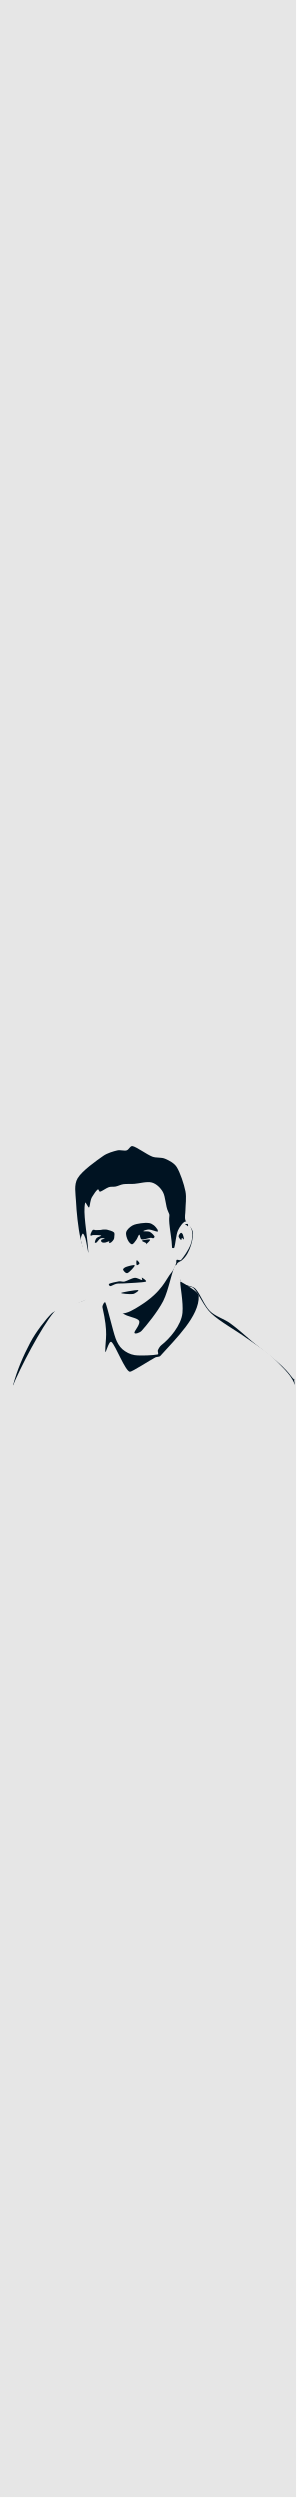
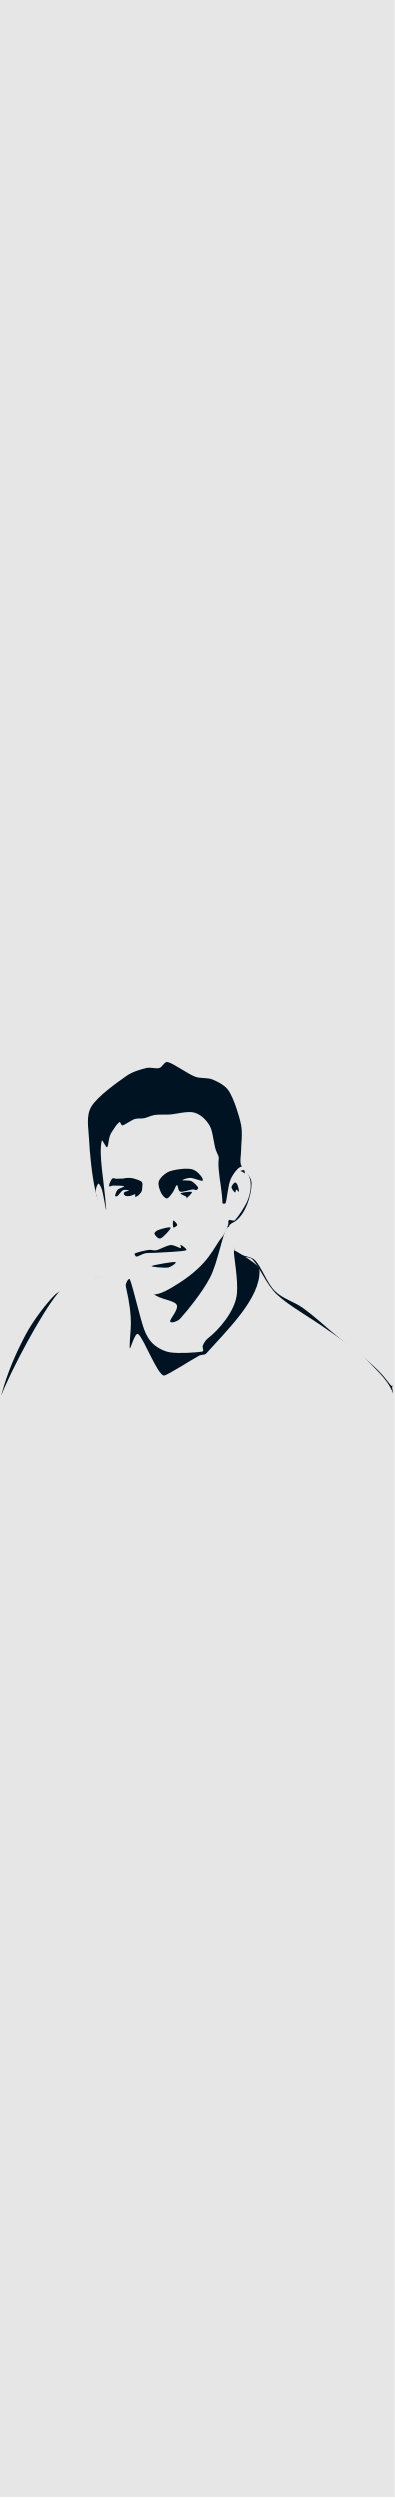
- <svg xmlns="http://www.w3.org/2000/svg" width="100%" height="100%" viewBox="0 0 45 380" version="1.1" xml:space="preserve" style="fill-rule:evenodd;clip-rule:evenodd;stroke-linejoin:round;stroke-miterlimit:2;">
-   <rect id="JeremyBlankPanel" x="0" y="0" width="45" height="379.559" style="fill:none;" />
+ <svg xmlns="http://www.w3.org/2000/svg" width="100%" height="100%" viewBox="0 0 60 380" version="1.1" xml:space="preserve" style="fill-rule:evenodd;clip-rule:evenodd;stroke-linejoin:round;stroke-miterlimit:2;">
+   <rect id="JeremyBlankPanel" x="0" y="0" width="60" height="379.559" style="fill:none;" />
  <clipPath id="_clip1">
-     <rect x="0" y="0" width="45" height="379.559" />
+     <rect x="0" y="0" width="60" height="379.559" />
  </clipPath>
  <g clip-path="url(#_clip1)">
    <g id="Layer1">
-       <rect id="background" x="0" y="0" width="45" height="379.559" style="fill:#e6e6e6;" />
+       <rect id="background" x="-0" y="0" width="60" height="379.559" style="fill:#e6e6e6;" />
      <g id="illustration">
-         <path d="M1.972,210.606c0.638,-2.422 1.604,-4.584 2.623,-6.524c0.852,-1.622 2.368,-3.567 3.252,-4.434c0.52,-0.511 1.386,-0.463 2.047,-0.77c1.138,-0.527 4.114,-1.429 4.782,-2.394c0.661,-0.956 -0.442,-2.285 -0.773,-3.399c-0.404,-1.362 -1.286,-3.13 -1.654,-4.773c-0.392,-1.752 -0.625,-4.195 -0.699,-5.733c-0.056,-1.167 -0.346,-2.494 0.257,-3.495c0.69,-1.146 2.879,-2.68 3.883,-3.383c0.628,-0.441 1.551,-0.7 2.142,-0.84c0.457,-0.108 1.018,0.109 1.407,0c0.363,-0.101 0.558,-0.74 0.924,-0.652c0.65,0.158 2.154,1.276 2.977,1.596c0.616,0.239 1.348,0.066 1.956,0.326c0.621,0.266 1.385,0.655 1.77,1.27c0.515,0.824 1.1,2.576 1.32,3.67c0.19,0.944 -0,2.156 -0,2.891c-0,0.506 -0.157,1.037 -0,1.518c0.191,0.59 1.147,1.111 1.15,2.024c0.004,1.292 -0.735,3.697 -2.1,4.306c-0.889,0.397 -0.247,1.747 0.268,2.986c0.305,0.734 1.629,0.51 2.204,1.096c0.732,0.745 1.309,2.503 2.184,3.374c0.847,0.844 2.098,1.159 3.069,1.856c1.043,0.748 2.145,1.734 3.189,2.634c1.528,1.318 4.64,3.442 5.977,5.27c1.193,1.63 0.291,-0.521 0.702,1.456l-42.857,0.124Z" style="fill:#001322;" />
+         <path d="M0.221,211.997c0.887,-3.365 2.229,-6.369 3.644,-9.063c1.184,-2.255 3.29,-4.956 4.517,-6.161c0.723,-0.71 1.926,-0.643 2.845,-1.069c1.582,-0.733 5.716,-1.986 6.644,-3.327c0.919,-1.327 -0.614,-3.174 -1.074,-4.722c-0.562,-1.892 -1.787,-4.349 -2.298,-6.631c-0.545,-2.434 -0.869,-5.829 -0.971,-7.966c-0.078,-1.621 -0.481,-3.464 0.356,-4.855c0.959,-1.592 4,-3.723 5.395,-4.7c0.873,-0.612 2.155,-0.972 2.977,-1.166c0.634,-0.15 1.414,0.151 1.954,-0c0.504,-0.141 0.775,-1.029 1.284,-0.906c0.903,0.218 2.993,1.772 4.135,2.216c0.856,0.334 1.874,0.092 2.719,0.454c0.862,0.37 1.924,0.909 2.459,1.765c0.715,1.144 1.527,3.578 1.833,5.097c0.264,1.313 -0,2.996 -0,4.017c-0,0.703 -0.218,1.441 -0,2.109c0.266,0.821 1.594,1.545 1.598,2.812c0.005,1.796 -1.021,5.137 -2.918,5.983c-1.234,0.551 -0.342,2.427 0.372,4.148c0.424,1.02 2.264,0.709 3.063,1.522c1.016,1.035 1.818,3.478 3.034,4.689c1.177,1.172 2.914,1.609 4.264,2.577c1.448,1.04 2.979,2.41 4.43,3.661c2.123,1.831 6.446,4.782 8.305,7.322c1.656,2.264 0.403,-0.724 0.975,2.022l-59.542,0.172Z" style="fill:#001322;" />
        <g id="white">
-           <path id="face" d="M14.864,180.788c-0.363,0.289 -0.518,0.645 -0.8,1.037c-0.399,0.555 -0.347,1.39 -0.508,1.682c-0.124,0.226 -0.552,-0.956 -0.615,-0.675c-0.349,1.552 0.262,4.324 0.488,7.454c0.05,0.7 -0.303,-1.598 -0.445,-2.059c-0.08,-0.261 -0.292,-0.757 -0.407,-0.711c-0.116,0.046 -0.357,0.652 -0.287,0.988c0.299,1.42 1.354,5.542 2.273,7.176c0.107,0.191 0.399,0.439 0.414,0.482c0.283,0.783 0.421,1.113 0.954,1.746c0.582,0.691 1.605,1.625 2.482,1.726c0.878,0.102 2.058,-0.663 2.784,-1.115c3.543,-2.203 3.968,-4.059 4.897,-5.139c0.326,-0.379 0.547,-1.028 0.675,-1.341c0.069,-0.168 -0.033,-0.447 0.094,-0.536c0.127,-0.09 0.515,0.162 0.666,-0c0.347,-0.375 1.135,-1.529 1.414,-2.249c0.251,-0.648 0.374,-1.47 0.259,-2.069c-0.112,-0.588 -0.589,-1.5 -0.948,-1.525c-0.359,-0.024 -0.959,0.818 -1.206,1.376c-0.292,0.662 -0.398,2.161 -0.548,2.593c-0.038,0.111 -0.346,0.118 -0.349,0.002c-0.039,-1.26 -0.299,-2.415 -0.407,-3.627c-0.128,-1.448 0.192,-1.097 -0.188,-1.854c-0.394,-0.786 -0.383,-2.227 -0.796,-2.962c-0.364,-0.645 -0.973,-1.246 -1.686,-1.447c-0.732,-0.206 -1.984,0.168 -2.705,0.21c-0.54,0.032 -1.157,-0.02 -1.621,0.047c-0.401,0.058 -0.797,0.281 -1.163,0.355c-0.339,0.07 -0.706,-0.016 -1.035,0.093c-0.395,0.13 -1.055,0.635 -1.336,0.692c-0.162,0.033 -0.221,-0.453 -0.35,-0.35Z" style="fill:#e6e6e6;" />
-           <path id="body" d="M45,211.001c-0.514,-1.858 -1.791,-2.862 -3.072,-4.218c-1.271,-1.345 -2.917,-2.278 -4.414,-3.367c-1.64,-1.193 -4.082,-2.526 -5.426,-3.793c-1.124,-1.058 -1.905,-3.067 -2.64,-3.806c-0.44,-0.443 -1.38,-0.133 -1.766,-0.625c-0.459,-0.586 -0.512,-3.321 -0.993,-2.891c-0.48,0.431 -1.028,3.807 -1.89,5.472c-0.855,1.653 -2.552,3.715 -3.28,4.518c-0.252,0.278 -1.022,0.553 -1.087,0.297c-0.065,-0.256 0.994,-1.34 0.699,-1.836c-0.295,-0.495 -1.772,-0.558 -2.469,-1.138c-1.031,-0.855 -2.735,-3.668 -3.713,-3.997c-0.933,-0.315 -1.3,1.531 -2.155,2.02c-1.134,0.648 -3.582,0.582 -4.648,1.867c-1.797,2.163 -5.115,8.383 -6.333,11.497l43.187,-0Z" style="fill:#e6e6e6;" />
+           <path id="face" d="M18.131,170.571c-0.504,0.402 -0.719,0.896 -1.11,1.44c-0.555,0.772 -0.483,1.932 -0.706,2.337c-0.173,0.314 -0.767,-1.328 -0.855,-0.937c-0.485,2.156 0.365,6.007 0.678,10.355c0.07,0.973 -0.421,-2.219 -0.618,-2.86c-0.112,-0.363 -0.405,-1.052 -0.566,-0.988c-0.161,0.064 -0.496,0.906 -0.398,1.372c0.415,1.973 1.881,7.701 3.157,9.97c0.149,0.265 0.555,0.61 0.576,0.67c0.393,1.088 0.584,1.546 1.326,2.426c0.808,0.96 2.229,2.257 3.448,2.398c1.219,0.142 2.859,-0.921 3.868,-1.549c4.922,-3.061 5.513,-5.64 6.803,-7.14c0.453,-0.527 0.759,-1.429 0.937,-1.863c0.096,-0.234 -0.045,-0.621 0.131,-0.745c0.176,-0.125 0.716,0.226 0.926,-0c0.481,-0.521 1.576,-2.124 1.964,-3.124c0.349,-0.901 0.52,-2.043 0.36,-2.875c-0.156,-0.816 -0.819,-2.084 -1.317,-2.118c-0.499,-0.034 -1.333,1.136 -1.676,1.911c-0.406,0.919 -0.553,3.002 -0.761,3.603c-0.053,0.153 -0.48,0.164 -0.485,0.002c-0.055,-1.749 -0.416,-3.355 -0.565,-5.039c-0.179,-2.011 0.266,-1.524 -0.262,-2.576c-0.548,-1.091 -0.531,-3.093 -1.106,-4.114c-0.505,-0.897 -1.352,-1.731 -2.342,-2.011c-1.016,-0.286 -2.756,0.233 -3.758,0.292c-0.75,0.045 -1.608,-0.028 -2.253,0.065c-0.557,0.08 -1.106,0.391 -1.615,0.494c-0.471,0.097 -0.981,-0.023 -1.438,0.128c-0.549,0.182 -1.465,0.883 -1.856,0.963c-0.225,0.045 -0.307,-0.63 -0.487,-0.487Z" style="fill:#e6e6e6;" />
+           <path id="body" d="M60,212.546c-0.714,-2.582 -2.488,-3.976 -4.269,-5.86c-1.765,-1.868 -4.052,-3.166 -6.131,-4.678c-2.279,-1.658 -5.672,-3.509 -7.539,-5.269c-1.562,-1.471 -2.647,-4.262 -3.667,-5.288c-0.612,-0.616 -1.918,-0.186 -2.454,-0.868c-0.638,-0.814 -0.711,-4.615 -1.379,-4.017c-0.668,0.598 -1.429,5.289 -2.626,7.602c-1.188,2.296 -3.546,5.161 -4.557,6.276c-0.351,0.387 -1.421,0.77 -1.511,0.413c-0.09,-0.355 1.381,-1.861 0.972,-2.55c-0.41,-0.688 -2.462,-0.776 -3.431,-1.581c-1.431,-1.188 -3.799,-5.096 -5.158,-5.554c-1.296,-0.437 -1.807,2.128 -2.994,2.807c-1.576,0.9 -4.976,0.809 -6.458,2.594c-2.496,3.005 -7.106,11.646 -8.798,15.973l60,-0Z" style="fill:#e6e6e6;" />
        </g>
        <g id="black">
-           <path d="M17.312,187.314c-0.18,-0.174 -0.732,-0.328 -1.02,-0.398c-0.228,-0.055 -0.541,-0.023 -0.705,-0.017c-0.093,0.003 -0.182,0.046 -0.275,0.054c-0.173,0.013 -0.564,0.027 -0.765,0.026c-0.146,0 -0.319,-0.113 -0.438,-0.028c-0.127,0.091 -0.268,0.43 -0.322,0.574c-0.034,0.092 -0.063,0.261 -0,0.295c0.063,0.034 0.248,-0.091 0.377,-0.092c0.266,-0.003 1.129,-0.001 1.216,0.075c0.087,0.075 -0.532,0.203 -0.693,0.377c-0.162,0.173 -0.273,0.548 -0.278,0.662c-0.003,0.085 0.182,0.076 0.251,0.027c0.144,-0.101 0.406,-0.532 0.617,-0.634c0.195,-0.093 0.623,-0.005 0.649,0.027c0.027,0.033 -0.395,0.102 -0.489,0.168c-0.065,0.047 -0.095,0.159 -0.072,0.231c0.023,0.071 0.118,0.17 0.21,0.198c0.109,0.034 0.3,0.032 0.446,0.006c0.17,-0.03 0.477,-0.198 0.572,-0.184c0.088,0.013 -0.055,0.244 0,0.267c0.055,0.023 0.237,-0.054 0.329,-0.127c0.116,-0.093 0.293,-0.288 0.368,-0.432c0.068,-0.128 0.08,-0.283 0.083,-0.428c0.004,-0.18 0.095,-0.496 -0.061,-0.647Z" style="fill:#001322;" />
-           <path d="M20.065,189.127c-0.219,0.005 -0.517,-0.373 -0.647,-0.65c-0.146,-0.311 -0.342,-0.851 -0.229,-1.214c0.113,-0.363 0.531,-0.743 0.905,-0.965c0.374,-0.221 0.909,-0.298 1.34,-0.363c0.41,-0.062 0.92,-0.077 1.244,-0.027c0.256,0.041 0.497,0.175 0.702,0.333c0.21,0.163 0.465,0.482 0.558,0.643c0.054,0.094 0.108,0.325 -0,0.325c-0.216,0 -0.933,-0.313 -1.293,-0.325c-0.302,-0.01 -0.889,0.194 -0.87,0.253c0.019,0.059 0.702,-0.026 0.985,0.104c0.283,0.131 0.622,0.516 0.716,0.677c0.054,0.094 -0.06,0.25 -0.155,0.288c-0.096,0.038 -0.279,-0.076 -0.42,-0.062c-0.299,0.03 -1.085,0.319 -1.373,0.241c-0.256,-0.069 -0.222,-0.72 -0.355,-0.71c-0.133,0.009 -0.263,0.533 -0.443,0.768c-0.184,0.242 -0.446,0.678 -0.665,0.684Z" style="fill:#001322;" />
-           <path d="M18.711,192.994c-0.037,-0.155 0.254,-0.347 0.444,-0.418c0.295,-0.109 1.286,-0.393 1.323,-0.239c0.037,0.156 -0.807,1.061 -1.101,1.17c-0.263,0.098 -0.629,-0.358 -0.666,-0.513Z" style="fill:#001322;" />
-           <path d="M20.777,192.292c-0.072,-0.078 -0.072,-0.69 -0,-0.734c0.071,-0.044 0.428,0.347 0.428,0.469c-0,0.123 -0.357,0.343 -0.428,0.265Z" style="fill:#001322;" />
-           <path d="M18.416,196.523c0.124,-0.1 2.247,-0.465 2.548,-0.437c0.301,0.027 -0.429,0.546 -0.743,0.6c-0.424,0.073 -1.929,-0.063 -1.805,-0.163Z" style="fill:#001322;" />
-           <path d="M16.581,195.143c0.223,-0.121 1.125,-0.324 1.514,-0.381c0.27,-0.04 0.551,0.099 0.817,0.04c0.397,-0.088 1.123,-0.528 1.567,-0.569c0.381,-0.034 0.916,0.333 1.099,0.327c0.12,-0.004 -0.096,-0.403 -0,-0.361c0.096,0.042 0.845,0.531 0.577,0.613c-0.479,0.148 -2.704,0.22 -3.447,0.273c-0.337,0.025 -0.686,-0.018 -1.011,0.049c-0.325,0.068 -0.753,0.356 -0.939,0.358c-0.13,0.001 -0.292,-0.286 -0.177,-0.349Z" style="fill:#001322;" />
-           <path d="M21.578,188.569c-0.098,0.088 0.529,0.29 0.634,0.383c0.044,0.039 -0.043,0.213 0,0.175c0.098,-0.088 0.695,-0.609 0.589,-0.702c-0.106,-0.093 -1.125,0.056 -1.223,0.144Z" style="fill:#001322;" />
-           <path d="M27.146,187.918c0.004,0.181 0.29,0.517 0.376,0.558c0.086,0.042 0.067,-0.296 0.139,-0.311c0.073,-0.015 0.275,0.31 0.296,0.222c0.021,-0.089 -0.092,-0.588 -0.169,-0.753c-0.053,-0.114 -0.186,-0.286 -0.293,-0.239c-0.107,0.048 -0.354,0.343 -0.349,0.523Z" style="fill:#001322;" />
-           <path d="M28.125,186.12c0.024,-0.032 0.329,-0.121 0.404,-0.075c0.075,0.047 0.071,0.319 0.047,0.351c-0.025,0.032 -0.122,-0.116 -0.193,-0.159c-0.075,-0.046 -0.283,-0.085 -0.258,-0.117Z" style="fill:#001322;" />
-           <path d="M16.024,197.996c0.333,0.787 1.118,4.266 1.55,5.448c0.222,0.609 0.556,1.221 1.038,1.643c0.481,0.422 1.173,0.79 1.85,0.89c0.891,0.132 2.907,0.025 3.497,-0.1c0.212,-0.044 -0.04,-0.446 0.042,-0.646c0.097,-0.237 0.29,-0.585 0.54,-0.778c1.226,-0.947 3.02,-3.013 3.194,-4.904c0.148,-1.607 -0.361,-4.061 -0.334,-4.706c0.006,-0.15 1.587,0.879 2.055,1.237c0.312,0.239 0.734,0.519 0.75,0.912c0.122,3.032 -3.5,6.503 -5.826,9.097c-0.18,0.201 -0.534,0.115 -0.773,0.24c-0.771,0.403 -3.551,2.2 -3.855,2.179c-0.705,-0.051 -2.175,-3.995 -2.801,-4.522c-0.423,-0.356 -0.958,2.212 -0.953,1.361c0.012,-1.921 0.489,-2.599 -0.423,-6.628c-0.062,-0.277 0.338,-0.985 0.449,-0.723Z" style="fill:#001322;" />
+           <path d="M21.533,179.638c-0.25,-0.242 -1.017,-0.457 -1.417,-0.553c-0.317,-0.077 -0.752,-0.033 -0.979,-0.025c-0.13,0.005 -0.253,0.065 -0.382,0.075c-0.241,0.018 -0.785,0.038 -1.063,0.037c-0.204,0 -0.444,-0.157 -0.61,-0.038c-0.176,0.126 -0.372,0.596 -0.446,0.797c-0.048,0.128 -0.088,0.362 -0,0.409c0.087,0.047 0.344,-0.126 0.524,-0.128c0.369,-0.004 1.568,-0.001 1.689,0.104c0.121,0.104 -0.739,0.283 -0.964,0.524c-0.225,0.241 -0.379,0.761 -0.385,0.921c-0.004,0.117 0.252,0.104 0.348,0.037c0.201,-0.141 0.564,-0.74 0.858,-0.88c0.271,-0.13 0.865,-0.008 0.902,0.037c0.037,0.045 -0.55,0.141 -0.68,0.233c-0.091,0.065 -0.132,0.221 -0.1,0.32c0.032,0.1 0.164,0.236 0.291,0.276c0.152,0.047 0.417,0.044 0.621,0.009c0.236,-0.042 0.662,-0.276 0.794,-0.256c0.123,0.017 -0.076,0.338 0,0.37c0.076,0.033 0.33,-0.074 0.457,-0.176c0.161,-0.13 0.407,-0.4 0.511,-0.6c0.094,-0.178 0.111,-0.393 0.115,-0.595c0.005,-0.249 0.132,-0.689 -0.084,-0.898Z" style="fill:#001322;" />
+           <path d="M25.357,182.156c-0.304,0.007 -0.718,-0.518 -0.899,-0.903c-0.203,-0.431 -0.474,-1.182 -0.317,-1.686c0.156,-0.505 0.737,-1.033 1.257,-1.341c0.52,-0.307 1.263,-0.414 1.862,-0.504c0.569,-0.086 1.277,-0.108 1.728,-0.038c0.355,0.056 0.691,0.243 0.975,0.463c0.292,0.226 0.646,0.669 0.775,0.893c0.075,0.13 0.15,0.452 -0,0.452c-0.3,-0 -1.295,-0.435 -1.796,-0.452c-0.419,-0.014 -1.235,0.269 -1.208,0.351c0.026,0.083 0.974,-0.036 1.368,0.145c0.393,0.181 0.864,0.717 0.994,0.941c0.076,0.131 -0.082,0.347 -0.215,0.4c-0.134,0.052 -0.388,-0.106 -0.584,-0.086c-0.415,0.041 -1.507,0.443 -1.907,0.335c-0.355,-0.097 -0.309,-1.001 -0.493,-0.988c-0.185,0.014 -0.366,0.742 -0.615,1.068c-0.257,0.336 -0.621,0.942 -0.925,0.95Z" style="fill:#001322;" />
+           <path d="M23.476,187.529c-0.051,-0.216 0.353,-0.483 0.618,-0.581c0.409,-0.152 1.786,-0.547 1.838,-0.332c0.051,0.216 -1.121,1.473 -1.53,1.626c-0.365,0.135 -0.874,-0.498 -0.926,-0.713Z" style="fill:#001322;" />
+           <path d="M26.346,186.554c-0.099,-0.109 -0.099,-0.959 0,-1.02c0.099,-0.062 0.595,0.481 0.595,0.652c0,0.17 -0.496,0.476 -0.595,0.368Z" style="fill:#001322;" />
+           <path d="M23.066,192.432c0.172,-0.14 3.122,-0.646 3.541,-0.608c0.418,0.037 -0.596,0.76 -1.032,0.835c-0.59,0.101 -2.681,-0.088 -2.509,-0.227Z" style="fill:#001322;" />
+           <path d="M20.517,190.515c0.309,-0.169 1.564,-0.451 2.103,-0.53c0.375,-0.055 0.766,0.138 1.135,0.056c0.553,-0.122 1.561,-0.734 2.178,-0.791c0.529,-0.047 1.272,0.462 1.526,0.454c0.167,-0.005 -0.133,-0.559 0,-0.501c0.134,0.059 1.174,0.737 0.802,0.852c-0.665,0.205 -3.757,0.305 -4.789,0.379c-0.468,0.034 -0.953,-0.026 -1.405,0.068c-0.451,0.094 -1.046,0.494 -1.304,0.497c-0.181,0.001 -0.405,-0.397 -0.246,-0.484Z" style="fill:#001322;" />
+           <path d="M27.459,181.381c-0.136,0.122 0.735,0.403 0.882,0.532c0.061,0.054 -0.06,0.297 -0,0.243c0.136,-0.122 0.964,-0.846 0.817,-0.975c-0.147,-0.129 -1.562,0.078 -1.699,0.2Z" style="fill:#001322;" />
+           <path d="M35.195,180.477c0.006,0.25 0.403,0.718 0.522,0.775c0.12,0.058 0.094,-0.411 0.194,-0.432c0.101,-0.02 0.382,0.431 0.411,0.308c0.029,-0.124 -0.128,-0.816 -0.235,-1.046c-0.074,-0.159 -0.258,-0.398 -0.407,-0.332c-0.148,0.066 -0.491,0.476 -0.485,0.727Z" style="fill:#001322;" />
+           <path d="M36.555,177.978c0.034,-0.044 0.458,-0.167 0.562,-0.103c0.104,0.064 0.098,0.443 0.065,0.487c-0.034,0.044 -0.169,-0.161 -0.268,-0.222c-0.104,-0.063 -0.393,-0.118 -0.359,-0.162Z" style="fill:#001322;" />
+           <path d="M19.743,194.478c0.463,1.094 1.554,5.927 2.153,7.569c0.309,0.845 0.774,1.696 1.443,2.283c0.669,0.586 1.63,1.097 2.571,1.236c1.238,0.183 4.039,0.034 4.858,-0.138c0.293,-0.062 -0.056,-0.621 0.057,-0.899c0.135,-0.329 0.404,-0.812 0.751,-1.08c1.704,-1.315 4.195,-4.187 4.437,-6.814c0.206,-2.232 -0.501,-5.641 -0.463,-6.537c0.009,-0.209 2.205,1.22 2.854,1.718c0.434,0.332 1.02,0.721 1.042,1.268c0.17,4.212 -4.862,9.033 -8.093,12.638c-0.25,0.279 -0.742,0.16 -1.074,0.333c-1.072,0.56 -4.934,3.057 -5.356,3.027c-0.98,-0.07 -3.022,-5.55 -3.891,-6.282c-0.589,-0.495 -1.331,3.074 -1.324,1.891c0.016,-2.67 0.678,-3.611 -0.588,-9.208c-0.087,-0.385 0.47,-1.368 0.623,-1.005Z" style="fill:#001322;" />
        </g>
      </g>
    </g>
  </g>
</svg>
